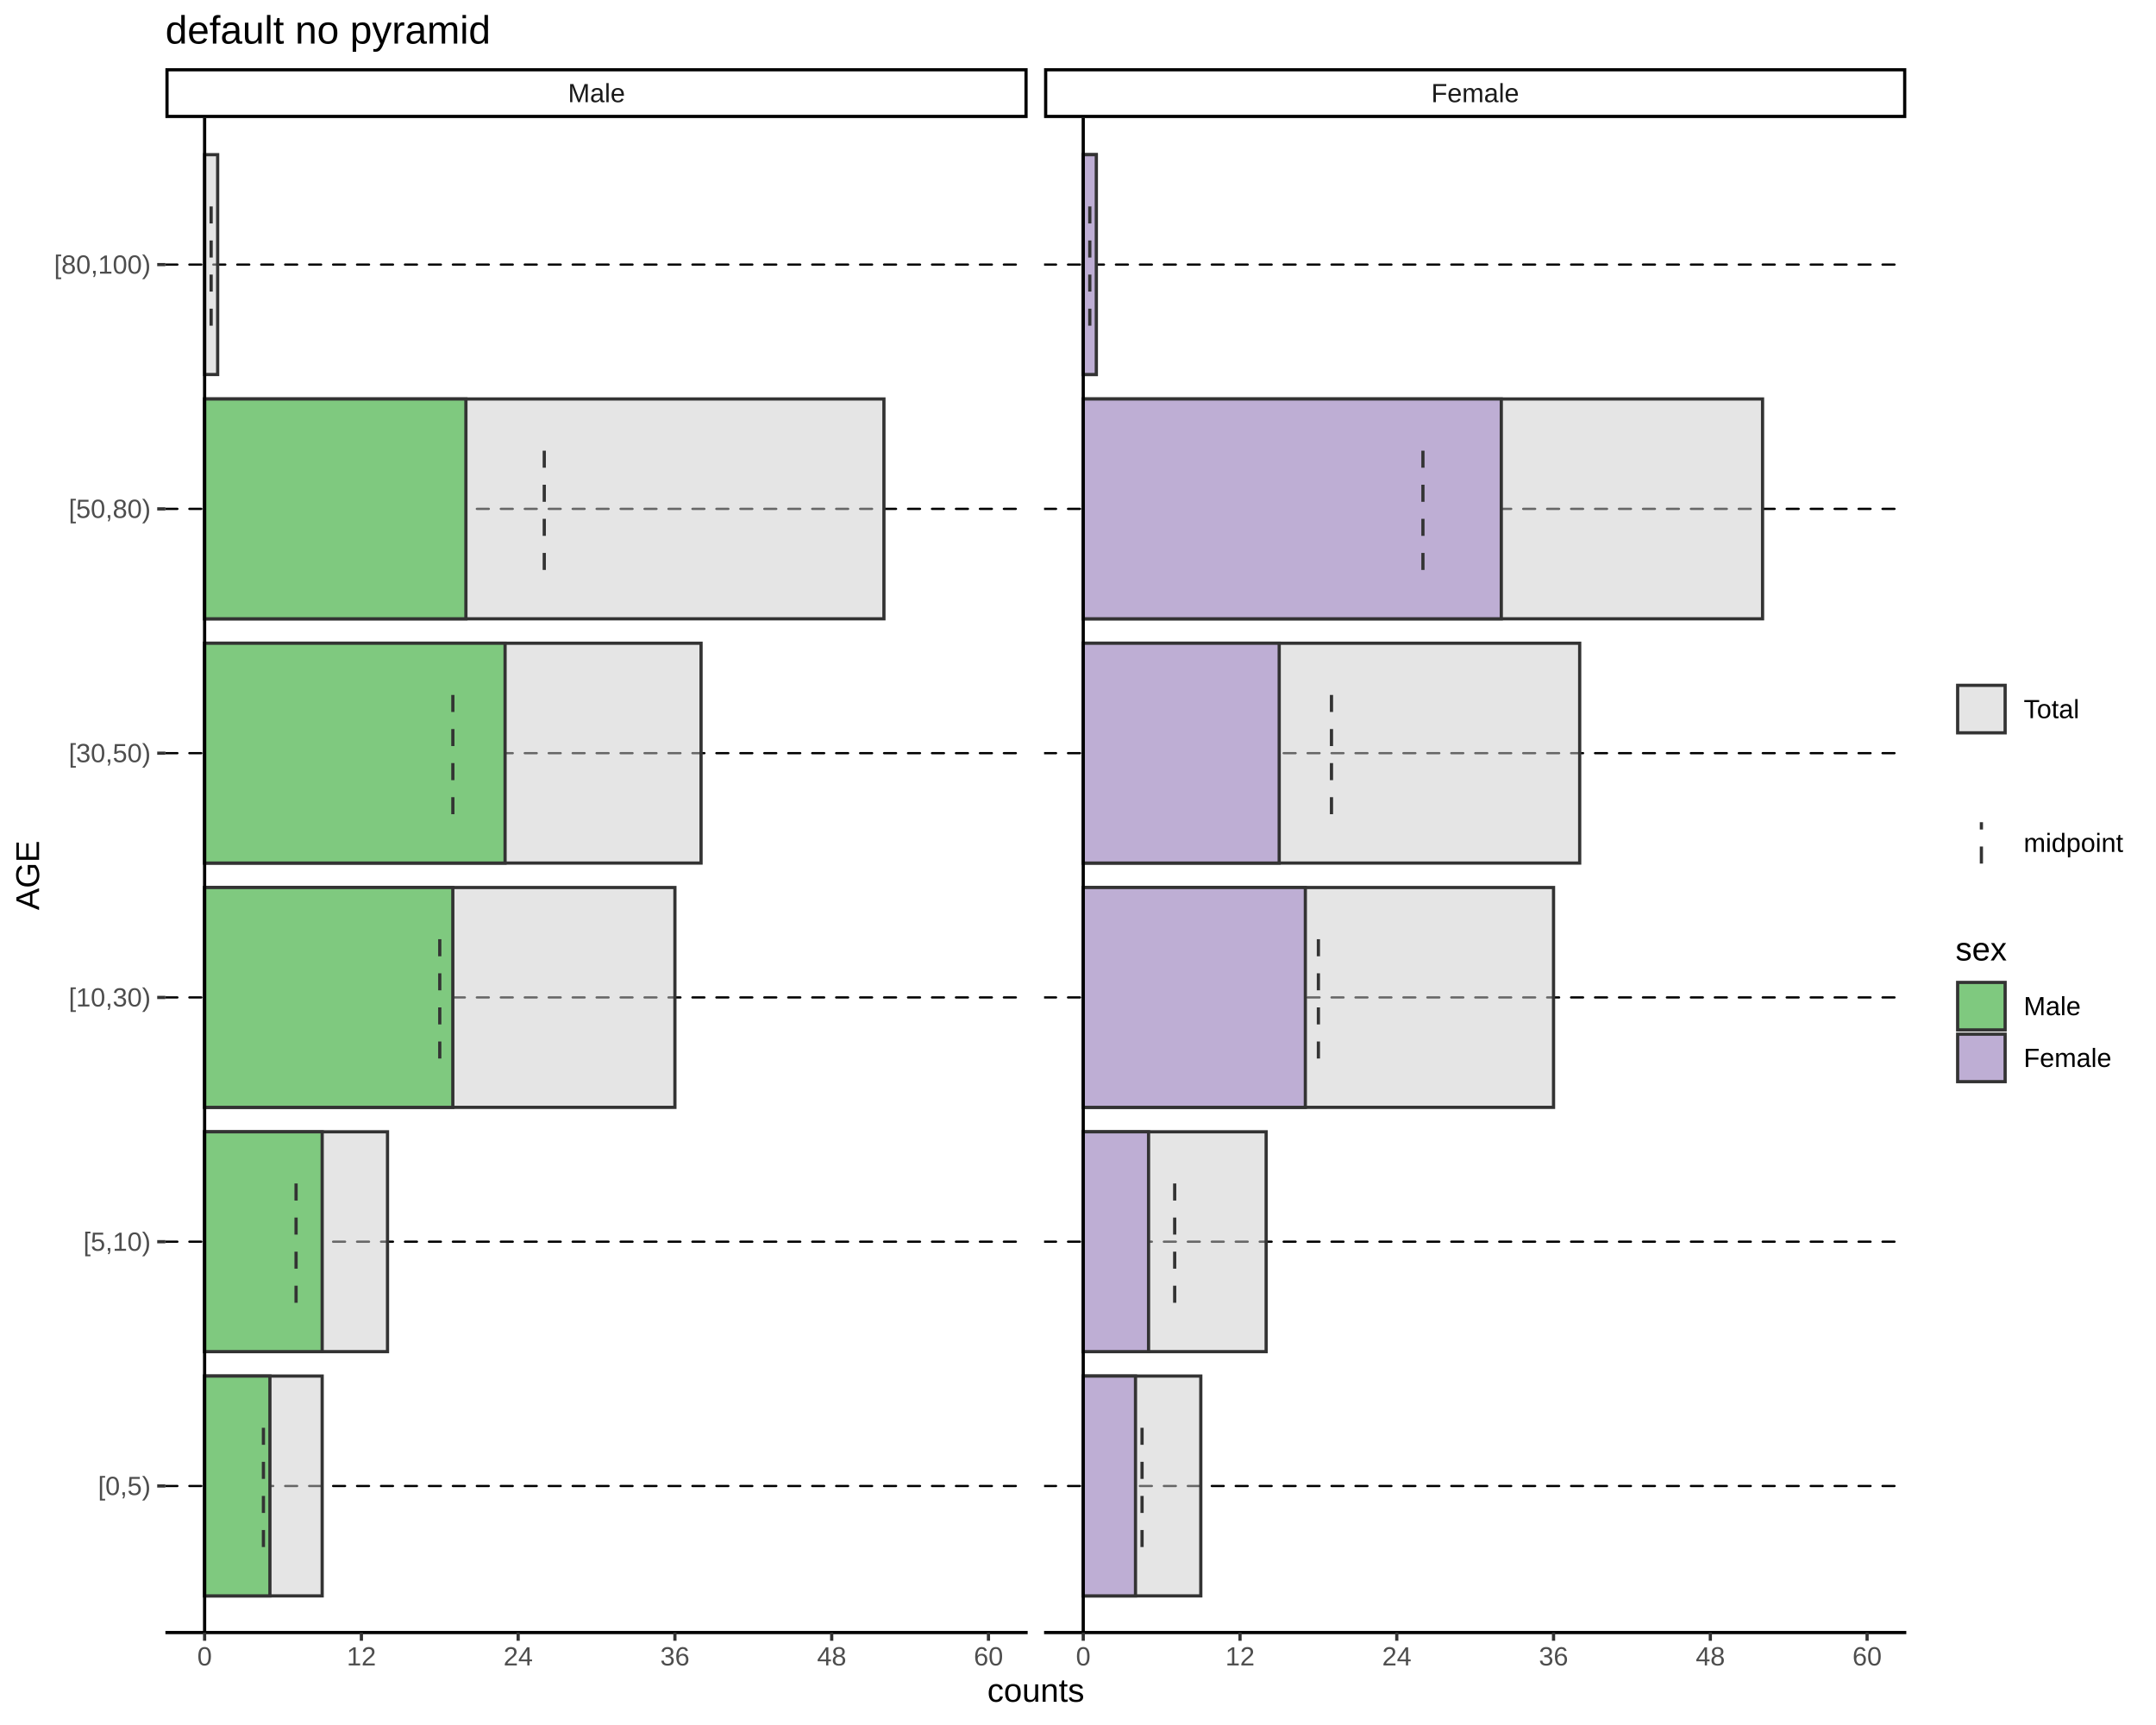
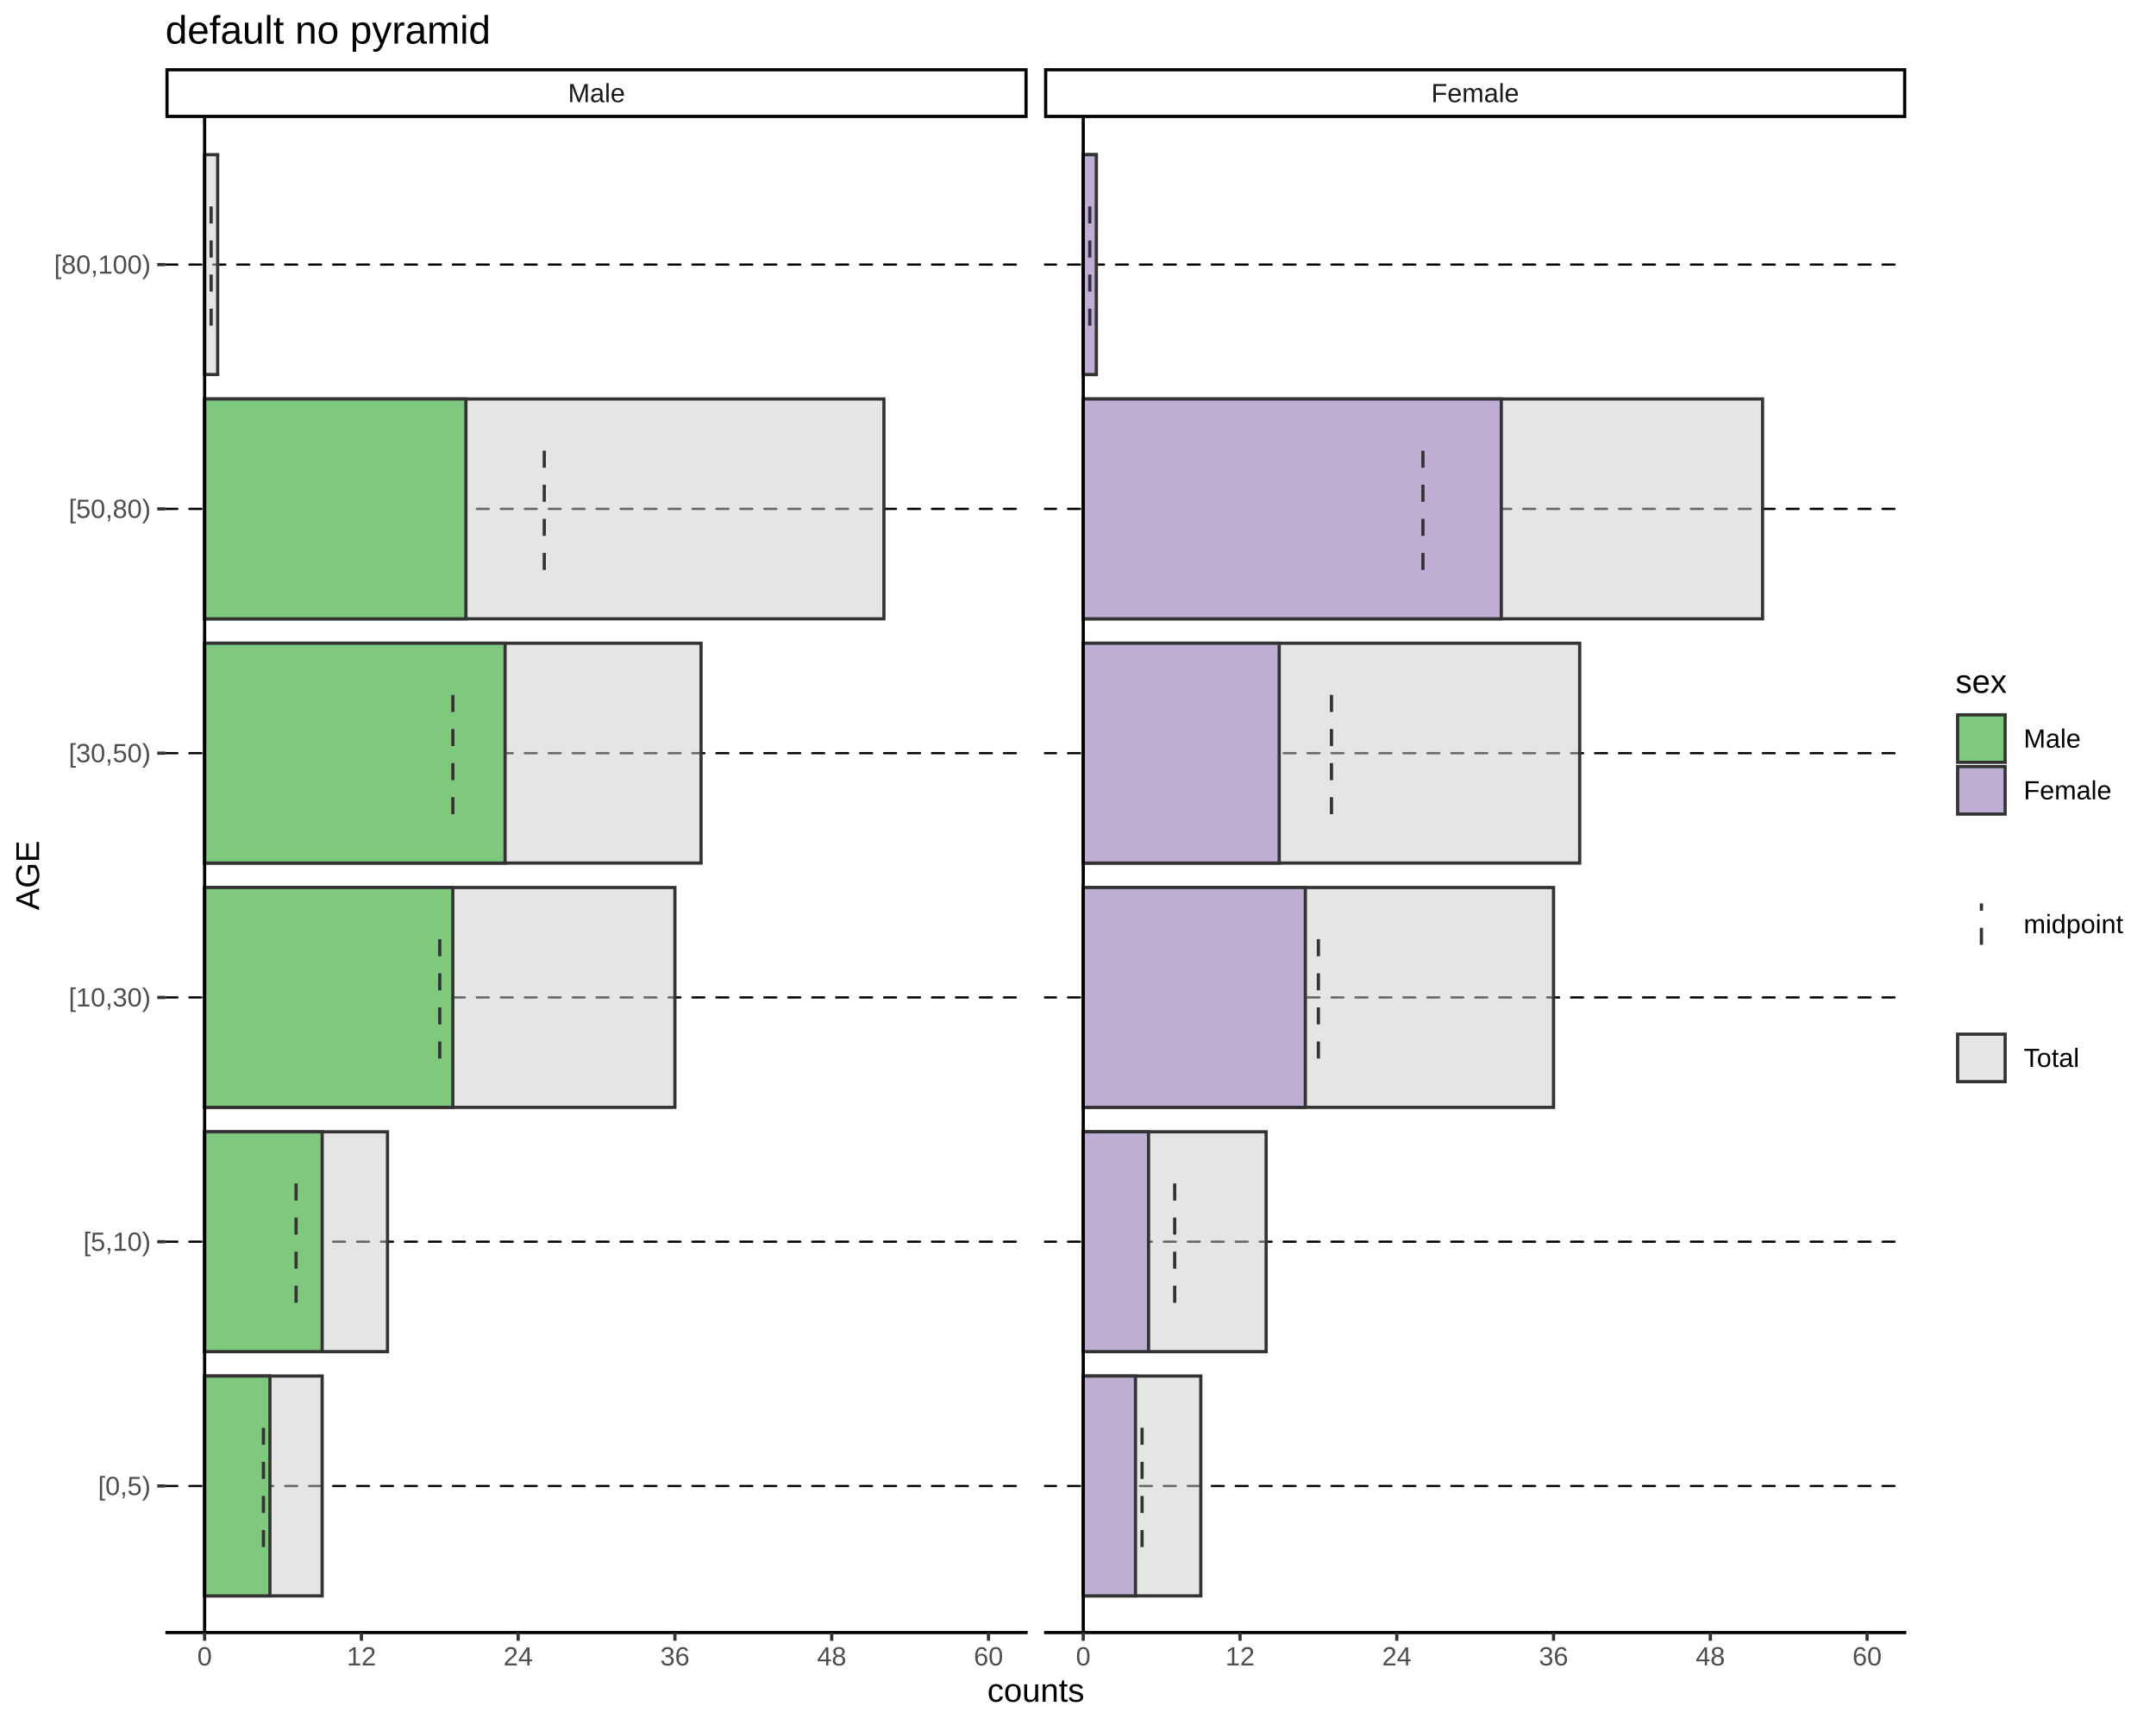
<svg xmlns="http://www.w3.org/2000/svg" viewBox="0 0 720.00 576.00">
  <defs>
    <style type="text/css">
    line, polyline, polygon, path, rect, circle {
      fill: none;
      stroke: #000000;
      stroke-linecap: round;
      stroke-linejoin: round;
      stroke-miterlimit: 10.00;
    }
  </style>
  </defs>
  <rect width="100%" height="100%" style="stroke: none; fill: #FFFFFF;" />
  <rect x="0.00" y="0.00" width="720.00" height="576.00" style="stroke-width: 1.07; stroke: #FFFFFF; fill: #FFFFFF;" />
  <defs>
    <clipPath id="cpNTUuMjR8MzQzLjE5fDU0NS4xM3wzOS40MQ==">
      <rect x="55.24" y="39.41" width="287.94" height="505.72" />
    </clipPath>
  </defs>
  <rect x="55.24" y="39.41" width="287.94" height="505.72" style="stroke-width: 1.07; stroke: none; fill: #FFFFFF;" clip-path="url(#cpNTUuMjR8MzQzLjE5fDU0NS4xM3wzOS40MQ==)" />
  <polyline points="55.24,496.19 343.19,496.19 " style="stroke-width: 0.75; stroke-dasharray: 4.00,4.00;" clip-path="url(#cpNTUuMjR8MzQzLjE5fDU0NS4xM3wzOS40MQ==)" />
  <polyline points="55.24,414.62 343.19,414.62 " style="stroke-width: 0.75; stroke-dasharray: 4.00,4.00;" clip-path="url(#cpNTUuMjR8MzQzLjE5fDU0NS4xM3wzOS40MQ==)" />
  <polyline points="55.24,333.06 343.19,333.06 " style="stroke-width: 0.75; stroke-dasharray: 4.00,4.00;" clip-path="url(#cpNTUuMjR8MzQzLjE5fDU0NS4xM3wzOS40MQ==)" />
  <polyline points="55.24,251.49 343.19,251.49 " style="stroke-width: 0.75; stroke-dasharray: 4.00,4.00;" clip-path="url(#cpNTUuMjR8MzQzLjE5fDU0NS4xM3wzOS40MQ==)" />
  <polyline points="55.24,169.92 343.19,169.92 " style="stroke-width: 0.75; stroke-dasharray: 4.00,4.00;" clip-path="url(#cpNTUuMjR8MzQzLjE5fDU0NS4xM3wzOS40MQ==)" />
  <polyline points="55.24,88.35 343.19,88.35 " style="stroke-width: 0.75; stroke-dasharray: 4.00,4.00;" clip-path="url(#cpNTUuMjR8MzQzLjE5fDU0NS4xM3wzOS40MQ==)" />
  <rect x="68.33" y="459.48" width="39.26" height="73.41" style="stroke-width: 1.07; stroke: #333333; stroke-linecap: square; stroke-linejoin: miter; fill: #CCCCCC; fill-opacity: 0.50;" clip-path="url(#cpNTUuMjR8MzQzLjE5fDU0NS4xM3wzOS40MQ==)" />
  <rect x="68.33" y="377.92" width="61.08" height="73.41" style="stroke-width: 1.07; stroke: #333333; stroke-linecap: square; stroke-linejoin: miter; fill: #CCCCCC; fill-opacity: 0.50;" clip-path="url(#cpNTUuMjR8MzQzLjE5fDU0NS4xM3wzOS40MQ==)" />
  <rect x="68.33" y="296.35" width="157.06" height="73.41" style="stroke-width: 1.07; stroke: #333333; stroke-linecap: square; stroke-linejoin: miter; fill: #CCCCCC; fill-opacity: 0.50;" clip-path="url(#cpNTUuMjR8MzQzLjE5fDU0NS4xM3wzOS40MQ==)" />
  <rect x="68.33" y="214.78" width="165.79" height="73.41" style="stroke-width: 1.07; stroke: #333333; stroke-linecap: square; stroke-linejoin: miter; fill: #CCCCCC; fill-opacity: 0.50;" clip-path="url(#cpNTUuMjR8MzQzLjE5fDU0NS4xM3wzOS40MQ==)" />
  <rect x="68.33" y="133.22" width="226.86" height="73.41" style="stroke-width: 1.07; stroke: #333333; stroke-linecap: square; stroke-linejoin: miter; fill: #CCCCCC; fill-opacity: 0.50;" clip-path="url(#cpNTUuMjR8MzQzLjE5fDU0NS4xM3wzOS40MQ==)" />
  <rect x="68.33" y="51.65" width="4.36" height="73.41" style="stroke-width: 1.07; stroke: #333333; stroke-linecap: square; stroke-linejoin: miter; fill: #CCCCCC; fill-opacity: 0.50;" clip-path="url(#cpNTUuMjR8MzQzLjE5fDU0NS4xM3wzOS40MQ==)" />
  <rect x="68.33" y="459.48" width="21.81" height="73.41" style="stroke-width: 1.07; stroke: #333333; stroke-linecap: square; stroke-linejoin: miter; fill: #7FC97F;" clip-path="url(#cpNTUuMjR8MzQzLjE5fDU0NS4xM3wzOS40MQ==)" />
  <rect x="68.33" y="377.92" width="39.26" height="73.41" style="stroke-width: 1.07; stroke: #333333; stroke-linecap: square; stroke-linejoin: miter; fill: #7FC97F;" clip-path="url(#cpNTUuMjR8MzQzLjE5fDU0NS4xM3wzOS40MQ==)" />
  <rect x="68.33" y="296.35" width="82.89" height="73.41" style="stroke-width: 1.07; stroke: #333333; stroke-linecap: square; stroke-linejoin: miter; fill: #7FC97F;" clip-path="url(#cpNTUuMjR8MzQzLjE5fDU0NS4xM3wzOS40MQ==)" />
  <rect x="68.33" y="214.78" width="100.34" height="73.41" style="stroke-width: 1.07; stroke: #333333; stroke-linecap: square; stroke-linejoin: miter; fill: #7FC97F;" clip-path="url(#cpNTUuMjR8MzQzLjE5fDU0NS4xM3wzOS40MQ==)" />
  <rect x="68.33" y="133.22" width="87.26" height="73.41" style="stroke-width: 1.07; stroke: #333333; stroke-linecap: square; stroke-linejoin: miter; fill: #7FC97F;" clip-path="url(#cpNTUuMjR8MzQzLjE5fDU0NS4xM3wzOS40MQ==)" />
  <line x1="87.97" y1="516.58" x2="87.97" y2="475.80" style="stroke-width: 1.07; stroke: #333333; stroke-dasharray: 5.69,5.69; stroke-linecap: butt;" clip-path="url(#cpNTUuMjR8MzQzLjE5fDU0NS4xM3wzOS40MQ==)" />
  <line x1="98.87" y1="435.01" x2="98.87" y2="394.23" style="stroke-width: 1.07; stroke: #333333; stroke-dasharray: 5.69,5.69; stroke-linecap: butt;" clip-path="url(#cpNTUuMjR8MzQzLjE5fDU0NS4xM3wzOS40MQ==)" />
  <line x1="146.86" y1="353.45" x2="146.86" y2="312.66" style="stroke-width: 1.07; stroke: #333333; stroke-dasharray: 5.69,5.69; stroke-linecap: butt;" clip-path="url(#cpNTUuMjR8MzQzLjE5fDU0NS4xM3wzOS40MQ==)" />
  <line x1="151.23" y1="271.88" x2="151.23" y2="231.10" style="stroke-width: 1.07; stroke: #333333; stroke-dasharray: 5.69,5.69; stroke-linecap: butt;" clip-path="url(#cpNTUuMjR8MzQzLjE5fDU0NS4xM3wzOS40MQ==)" />
  <line x1="181.76" y1="190.31" x2="181.76" y2="149.53" style="stroke-width: 1.07; stroke: #333333; stroke-dasharray: 5.69,5.69; stroke-linecap: butt;" clip-path="url(#cpNTUuMjR8MzQzLjE5fDU0NS4xM3wzOS40MQ==)" />
  <line x1="70.51" y1="108.75" x2="70.51" y2="67.96" style="stroke-width: 1.07; stroke: #333333; stroke-dasharray: 5.69,5.69; stroke-linecap: butt;" clip-path="url(#cpNTUuMjR8MzQzLjE5fDU0NS4xM3wzOS40MQ==)" />
  <line x1="68.33" y1="545.13" x2="68.33" y2="39.41" style="stroke-width: 1.07; stroke-linecap: butt;" clip-path="url(#cpNTUuMjR8MzQzLjE5fDU0NS4xM3wzOS40MQ==)" />
  <defs>
    <clipPath id="cpMC4wMHw3MjAuMDB8NTc2LjAwfDAuMDA=">
      <rect x="0.00" y="0.00" width="720.00" height="576.00" />
    </clipPath>
  </defs>
  <defs>
    <clipPath id="cpMzQ4LjY3fDYzNi42MXw1NDUuMTN8MzkuNDE=">
      <rect x="348.67" y="39.41" width="287.94" height="505.72" />
    </clipPath>
  </defs>
  <rect x="348.67" y="39.41" width="287.94" height="505.72" style="stroke-width: 1.07; stroke: none; fill: #FFFFFF;" clip-path="url(#cpMzQ4LjY3fDYzNi42MXw1NDUuMTN8MzkuNDE=)" />
  <polyline points="348.67,496.19 636.61,496.19 " style="stroke-width: 0.75; stroke-dasharray: 4.00,4.00;" clip-path="url(#cpMzQ4LjY3fDYzNi42MXw1NDUuMTN8MzkuNDE=)" />
  <polyline points="348.67,414.62 636.61,414.62 " style="stroke-width: 0.75; stroke-dasharray: 4.00,4.00;" clip-path="url(#cpMzQ4LjY3fDYzNi42MXw1NDUuMTN8MzkuNDE=)" />
  <polyline points="348.67,333.06 636.61,333.06 " style="stroke-width: 0.75; stroke-dasharray: 4.00,4.00;" clip-path="url(#cpMzQ4LjY3fDYzNi42MXw1NDUuMTN8MzkuNDE=)" />
  <polyline points="348.67,251.49 636.61,251.49 " style="stroke-width: 0.75; stroke-dasharray: 4.00,4.00;" clip-path="url(#cpMzQ4LjY3fDYzNi42MXw1NDUuMTN8MzkuNDE=)" />
  <polyline points="348.67,169.92 636.61,169.92 " style="stroke-width: 0.75; stroke-dasharray: 4.00,4.00;" clip-path="url(#cpMzQ4LjY3fDYzNi42MXw1NDUuMTN8MzkuNDE=)" />
  <polyline points="348.67,88.35 636.61,88.35 " style="stroke-width: 0.75; stroke-dasharray: 4.00,4.00;" clip-path="url(#cpMzQ4LjY3fDYzNi42MXw1NDUuMTN8MzkuNDE=)" />
  <rect x="361.75" y="459.48" width="39.26" height="73.41" style="stroke-width: 1.07; stroke: #333333; stroke-linecap: square; stroke-linejoin: miter; fill: #CCCCCC; fill-opacity: 0.50;" clip-path="url(#cpMzQ4LjY3fDYzNi42MXw1NDUuMTN8MzkuNDE=)" />
  <rect x="361.75" y="377.92" width="61.08" height="73.41" style="stroke-width: 1.07; stroke: #333333; stroke-linecap: square; stroke-linejoin: miter; fill: #CCCCCC; fill-opacity: 0.50;" clip-path="url(#cpMzQ4LjY3fDYzNi42MXw1NDUuMTN8MzkuNDE=)" />
  <rect x="361.75" y="296.35" width="157.06" height="73.41" style="stroke-width: 1.07; stroke: #333333; stroke-linecap: square; stroke-linejoin: miter; fill: #CCCCCC; fill-opacity: 0.50;" clip-path="url(#cpMzQ4LjY3fDYzNi42MXw1NDUuMTN8MzkuNDE=)" />
  <rect x="361.75" y="214.78" width="165.79" height="73.41" style="stroke-width: 1.07; stroke: #333333; stroke-linecap: square; stroke-linejoin: miter; fill: #CCCCCC; fill-opacity: 0.50;" clip-path="url(#cpMzQ4LjY3fDYzNi42MXw1NDUuMTN8MzkuNDE=)" />
  <rect x="361.75" y="133.22" width="226.86" height="73.41" style="stroke-width: 1.07; stroke: #333333; stroke-linecap: square; stroke-linejoin: miter; fill: #CCCCCC; fill-opacity: 0.50;" clip-path="url(#cpMzQ4LjY3fDYzNi42MXw1NDUuMTN8MzkuNDE=)" />
  <rect x="361.75" y="51.65" width="4.36" height="73.41" style="stroke-width: 1.07; stroke: #333333; stroke-linecap: square; stroke-linejoin: miter; fill: #CCCCCC; fill-opacity: 0.50;" clip-path="url(#cpMzQ4LjY3fDYzNi42MXw1NDUuMTN8MzkuNDE=)" />
  <rect x="361.75" y="459.48" width="17.45" height="73.41" style="stroke-width: 1.07; stroke: #333333; stroke-linecap: square; stroke-linejoin: miter; fill: #BEAED4;" clip-path="url(#cpMzQ4LjY3fDYzNi42MXw1NDUuMTN8MzkuNDE=)" />
  <rect x="361.75" y="377.92" width="21.81" height="73.41" style="stroke-width: 1.07; stroke: #333333; stroke-linecap: square; stroke-linejoin: miter; fill: #BEAED4;" clip-path="url(#cpMzQ4LjY3fDYzNi42MXw1NDUuMTN8MzkuNDE=)" />
  <rect x="361.75" y="296.35" width="74.17" height="73.41" style="stroke-width: 1.07; stroke: #333333; stroke-linecap: square; stroke-linejoin: miter; fill: #BEAED4;" clip-path="url(#cpMzQ4LjY3fDYzNi42MXw1NDUuMTN8MzkuNDE=)" />
  <rect x="361.75" y="214.78" width="65.44" height="73.41" style="stroke-width: 1.07; stroke: #333333; stroke-linecap: square; stroke-linejoin: miter; fill: #BEAED4;" clip-path="url(#cpMzQ4LjY3fDYzNi42MXw1NDUuMTN8MzkuNDE=)" />
  <rect x="361.75" y="133.22" width="139.61" height="73.41" style="stroke-width: 1.07; stroke: #333333; stroke-linecap: square; stroke-linejoin: miter; fill: #BEAED4;" clip-path="url(#cpMzQ4LjY3fDYzNi42MXw1NDUuMTN8MzkuNDE=)" />
  <rect x="361.75" y="51.65" width="4.36" height="73.41" style="stroke-width: 1.07; stroke: #333333; stroke-linecap: square; stroke-linejoin: miter; fill: #BEAED4;" clip-path="url(#cpMzQ4LjY3fDYzNi42MXw1NDUuMTN8MzkuNDE=)" />
  <line x1="381.39" y1="516.58" x2="381.39" y2="475.80" style="stroke-width: 1.07; stroke: #333333; stroke-dasharray: 5.69,5.69; stroke-linecap: butt;" clip-path="url(#cpMzQ4LjY3fDYzNi42MXw1NDUuMTN8MzkuNDE=)" />
  <line x1="392.29" y1="435.01" x2="392.29" y2="394.23" style="stroke-width: 1.07; stroke: #333333; stroke-dasharray: 5.69,5.69; stroke-linecap: butt;" clip-path="url(#cpMzQ4LjY3fDYzNi42MXw1NDUuMTN8MzkuNDE=)" />
  <line x1="440.28" y1="353.45" x2="440.28" y2="312.66" style="stroke-width: 1.07; stroke: #333333; stroke-dasharray: 5.69,5.69; stroke-linecap: butt;" clip-path="url(#cpMzQ4LjY3fDYzNi42MXw1NDUuMTN8MzkuNDE=)" />
  <line x1="444.65" y1="271.88" x2="444.65" y2="231.10" style="stroke-width: 1.07; stroke: #333333; stroke-dasharray: 5.69,5.69; stroke-linecap: butt;" clip-path="url(#cpMzQ4LjY3fDYzNi42MXw1NDUuMTN8MzkuNDE=)" />
  <line x1="475.19" y1="190.31" x2="475.19" y2="149.53" style="stroke-width: 1.07; stroke: #333333; stroke-dasharray: 5.69,5.69; stroke-linecap: butt;" clip-path="url(#cpMzQ4LjY3fDYzNi42MXw1NDUuMTN8MzkuNDE=)" />
  <line x1="363.94" y1="108.75" x2="363.94" y2="67.96" style="stroke-width: 1.07; stroke: #333333; stroke-dasharray: 5.69,5.69; stroke-linecap: butt;" clip-path="url(#cpMzQ4LjY3fDYzNi42MXw1NDUuMTN8MzkuNDE=)" />
  <line x1="361.75" y1="545.13" x2="361.75" y2="39.41" style="stroke-width: 1.07; stroke-linecap: butt;" clip-path="url(#cpMzQ4LjY3fDYzNi42MXw1NDUuMTN8MzkuNDE=)" />
  <defs>
    <clipPath id="cpMC4wMHw3MjAuMDB8NTc2LjAwfDAuMDA=">
      <rect x="0.00" y="0.00" width="720.00" height="576.00" />
    </clipPath>
  </defs>
  <defs>
    <clipPath id="cpNTUuMjR8MzQzLjE5fDM5LjQxfDIyLjc3">
      <rect x="55.24" y="22.77" width="287.94" height="16.64" />
    </clipPath>
  </defs>
  <rect x="55.24" y="22.77" width="287.94" height="16.64" style="stroke-width: 2.13; fill: #FFFFFF;" clip-path="url(#cpNTUuMjR8MzQzLjE5fDM5LjQxfDIyLjc3)" />
  <g clip-path="url(#cpNTUuMjR8MzQzLjE5fDM5LjQxfDIyLjc3)">
    <text x="189.68" y="34.12" style="font-size: 8.80px; fill: #1A1A1A; font-family: Liberation Sans;" textLength="19.06px" lengthAdjust="spacingAndGlyphs">Male</text>
  </g>
  <defs>
    <clipPath id="cpMC4wMHw3MjAuMDB8NTc2LjAwfDAuMDA=">
      <rect x="0.00" y="0.00" width="720.00" height="576.00" />
    </clipPath>
  </defs>
  <defs>
    <clipPath id="cpMzQ4LjY3fDYzNi42MXwzOS40MXwyMi43Nw==">
      <rect x="348.67" y="22.77" width="287.94" height="16.64" />
    </clipPath>
  </defs>
  <rect x="348.67" y="22.77" width="287.94" height="16.64" style="stroke-width: 2.13; fill: #FFFFFF;" clip-path="url(#cpMzQ4LjY3fDYzNi42MXwzOS40MXwyMi43Nw==)" />
  <g clip-path="url(#cpMzQ4LjY3fDYzNi42MXwzOS40MXwyMi43Nw==)">
    <text x="477.97" y="34.12" style="font-size: 8.80px; fill: #1A1A1A; font-family: Liberation Sans;" textLength="29.33px" lengthAdjust="spacingAndGlyphs">Female</text>
  </g>
  <defs>
    <clipPath id="cpMC4wMHw3MjAuMDB8NTc2LjAwfDAuMDA=">
      <rect x="0.00" y="0.00" width="720.00" height="576.00" />
    </clipPath>
  </defs>
  <polyline points="55.24,545.13 343.19,545.13 " style="stroke-width: 1.07; stroke-linecap: butt;" clip-path="url(#cpMC4wMHw3MjAuMDB8NTc2LjAwfDAuMDA=)" />
  <polyline points="68.33,547.87 68.33,545.13 " style="stroke-width: 1.07; stroke: #333333; stroke-linecap: butt;" clip-path="url(#cpMC4wMHw3MjAuMDB8NTc2LjAwfDAuMDA=)" />
  <polyline points="120.69,547.87 120.69,545.13 " style="stroke-width: 1.07; stroke: #333333; stroke-linecap: butt;" clip-path="url(#cpMC4wMHw3MjAuMDB8NTc2LjAwfDAuMDA=)" />
  <polyline points="173.04,547.87 173.04,545.13 " style="stroke-width: 1.07; stroke: #333333; stroke-linecap: butt;" clip-path="url(#cpMC4wMHw3MjAuMDB8NTc2LjAwfDAuMDA=)" />
  <polyline points="225.39,547.87 225.39,545.13 " style="stroke-width: 1.07; stroke: #333333; stroke-linecap: butt;" clip-path="url(#cpMC4wMHw3MjAuMDB8NTc2LjAwfDAuMDA=)" />
  <polyline points="277.75,547.87 277.75,545.13 " style="stroke-width: 1.07; stroke: #333333; stroke-linecap: butt;" clip-path="url(#cpMC4wMHw3MjAuMDB8NTc2LjAwfDAuMDA=)" />
  <polyline points="330.10,547.87 330.10,545.13 " style="stroke-width: 1.07; stroke: #333333; stroke-linecap: butt;" clip-path="url(#cpMC4wMHw3MjAuMDB8NTc2LjAwfDAuMDA=)" />
  <g clip-path="url(#cpMC4wMHw3MjAuMDB8NTc2LjAwfDAuMDA=)">
    <text x="65.89" y="556.11" style="font-size: 8.80px; fill: #4D4D4D; font-family: Liberation Sans;" textLength="4.89px" lengthAdjust="spacingAndGlyphs">0</text>
  </g>
  <g clip-path="url(#cpMC4wMHw3MjAuMDB8NTc2LjAwfDAuMDA=)">
    <text x="115.80" y="556.11" style="font-size: 8.80px; fill: #4D4D4D; font-family: Liberation Sans;" textLength="9.78px" lengthAdjust="spacingAndGlyphs">12</text>
  </g>
  <g clip-path="url(#cpMC4wMHw3MjAuMDB8NTc2LjAwfDAuMDA=)">
    <text x="168.15" y="556.11" style="font-size: 8.80px; fill: #4D4D4D; font-family: Liberation Sans;" textLength="9.78px" lengthAdjust="spacingAndGlyphs">24</text>
  </g>
  <g clip-path="url(#cpMC4wMHw3MjAuMDB8NTc2LjAwfDAuMDA=)">
    <text x="220.50" y="556.11" style="font-size: 8.80px; fill: #4D4D4D; font-family: Liberation Sans;" textLength="9.78px" lengthAdjust="spacingAndGlyphs">36</text>
  </g>
  <g clip-path="url(#cpMC4wMHw3MjAuMDB8NTc2LjAwfDAuMDA=)">
    <text x="272.85" y="556.11" style="font-size: 8.80px; fill: #4D4D4D; font-family: Liberation Sans;" textLength="9.78px" lengthAdjust="spacingAndGlyphs">48</text>
  </g>
  <g clip-path="url(#cpMC4wMHw3MjAuMDB8NTc2LjAwfDAuMDA=)">
    <text x="325.21" y="556.11" style="font-size: 8.80px; fill: #4D4D4D; font-family: Liberation Sans;" textLength="9.78px" lengthAdjust="spacingAndGlyphs">60</text>
  </g>
  <polyline points="348.67,545.13 636.61,545.13 " style="stroke-width: 1.07; stroke-linecap: butt;" clip-path="url(#cpMC4wMHw3MjAuMDB8NTc2LjAwfDAuMDA=)" />
  <polyline points="361.75,547.87 361.75,545.13 " style="stroke-width: 1.07; stroke: #333333; stroke-linecap: butt;" clip-path="url(#cpMC4wMHw3MjAuMDB8NTc2LjAwfDAuMDA=)" />
  <polyline points="414.11,547.87 414.11,545.13 " style="stroke-width: 1.07; stroke: #333333; stroke-linecap: butt;" clip-path="url(#cpMC4wMHw3MjAuMDB8NTc2LjAwfDAuMDA=)" />
  <polyline points="466.46,547.87 466.46,545.13 " style="stroke-width: 1.07; stroke: #333333; stroke-linecap: butt;" clip-path="url(#cpMC4wMHw3MjAuMDB8NTc2LjAwfDAuMDA=)" />
  <polyline points="518.81,547.87 518.81,545.13 " style="stroke-width: 1.07; stroke: #333333; stroke-linecap: butt;" clip-path="url(#cpMC4wMHw3MjAuMDB8NTc2LjAwfDAuMDA=)" />
  <polyline points="571.17,547.87 571.17,545.13 " style="stroke-width: 1.07; stroke: #333333; stroke-linecap: butt;" clip-path="url(#cpMC4wMHw3MjAuMDB8NTc2LjAwfDAuMDA=)" />
  <polyline points="623.52,547.87 623.52,545.13 " style="stroke-width: 1.07; stroke: #333333; stroke-linecap: butt;" clip-path="url(#cpMC4wMHw3MjAuMDB8NTc2LjAwfDAuMDA=)" />
  <g clip-path="url(#cpMC4wMHw3MjAuMDB8NTc2LjAwfDAuMDA=)">
    <text x="359.31" y="556.11" style="font-size: 8.80px; fill: #4D4D4D; font-family: Liberation Sans;" textLength="4.89px" lengthAdjust="spacingAndGlyphs">0</text>
  </g>
  <g clip-path="url(#cpMC4wMHw3MjAuMDB8NTc2LjAwfDAuMDA=)">
    <text x="409.22" y="556.11" style="font-size: 8.80px; fill: #4D4D4D; font-family: Liberation Sans;" textLength="9.78px" lengthAdjust="spacingAndGlyphs">12</text>
  </g>
  <g clip-path="url(#cpMC4wMHw3MjAuMDB8NTc2LjAwfDAuMDA=)">
    <text x="461.57" y="556.11" style="font-size: 8.80px; fill: #4D4D4D; font-family: Liberation Sans;" textLength="9.78px" lengthAdjust="spacingAndGlyphs">24</text>
  </g>
  <g clip-path="url(#cpMC4wMHw3MjAuMDB8NTc2LjAwfDAuMDA=)">
    <text x="513.92" y="556.11" style="font-size: 8.80px; fill: #4D4D4D; font-family: Liberation Sans;" textLength="9.78px" lengthAdjust="spacingAndGlyphs">36</text>
  </g>
  <g clip-path="url(#cpMC4wMHw3MjAuMDB8NTc2LjAwfDAuMDA=)">
    <text x="566.28" y="556.11" style="font-size: 8.80px; fill: #4D4D4D; font-family: Liberation Sans;" textLength="9.78px" lengthAdjust="spacingAndGlyphs">48</text>
  </g>
  <g clip-path="url(#cpMC4wMHw3MjAuMDB8NTc2LjAwfDAuMDA=)">
    <text x="618.63" y="556.11" style="font-size: 8.80px; fill: #4D4D4D; font-family: Liberation Sans;" textLength="9.78px" lengthAdjust="spacingAndGlyphs">60</text>
  </g>
  <g clip-path="url(#cpMC4wMHw3MjAuMDB8NTc2LjAwfDAuMDA=)">
    <text x="32.73" y="499.21" style="font-size: 8.80px; fill: #4D4D4D; font-family: Liberation Sans;" textLength="17.58px" lengthAdjust="spacingAndGlyphs">[0,5)</text>
  </g>
  <g clip-path="url(#cpMC4wMHw3MjAuMDB8NTc2LjAwfDAuMDA=)">
    <text x="27.84" y="417.65" style="font-size: 8.80px; fill: #4D4D4D; font-family: Liberation Sans;" textLength="22.47px" lengthAdjust="spacingAndGlyphs">[5,10)</text>
  </g>
  <g clip-path="url(#cpMC4wMHw3MjAuMDB8NTc2LjAwfDAuMDA=)">
    <text x="22.95" y="336.08" style="font-size: 8.80px; fill: #4D4D4D; font-family: Liberation Sans;" textLength="27.36px" lengthAdjust="spacingAndGlyphs">[10,30)</text>
  </g>
  <g clip-path="url(#cpMC4wMHw3MjAuMDB8NTc2LjAwfDAuMDA=)">
    <text x="22.95" y="254.51" style="font-size: 8.80px; fill: #4D4D4D; font-family: Liberation Sans;" textLength="27.36px" lengthAdjust="spacingAndGlyphs">[30,50)</text>
  </g>
  <g clip-path="url(#cpMC4wMHw3MjAuMDB8NTc2LjAwfDAuMDA=)">
    <text x="22.95" y="172.94" style="font-size: 8.80px; fill: #4D4D4D; font-family: Liberation Sans;" textLength="27.36px" lengthAdjust="spacingAndGlyphs">[50,80)</text>
  </g>
  <g clip-path="url(#cpMC4wMHw3MjAuMDB8NTc2LjAwfDAuMDA=)">
    <text x="18.06" y="91.38" style="font-size: 8.80px; fill: #4D4D4D; font-family: Liberation Sans;" textLength="32.25px" lengthAdjust="spacingAndGlyphs">[80,100)</text>
  </g>
  <polyline points="52.50,496.19 55.24,496.19 " style="stroke-width: 1.07; stroke: #333333; stroke-linecap: butt;" clip-path="url(#cpMC4wMHw3MjAuMDB8NTc2LjAwfDAuMDA=)" />
  <polyline points="52.50,414.62 55.24,414.62 " style="stroke-width: 1.07; stroke: #333333; stroke-linecap: butt;" clip-path="url(#cpMC4wMHw3MjAuMDB8NTc2LjAwfDAuMDA=)" />
  <polyline points="52.50,333.06 55.24,333.06 " style="stroke-width: 1.07; stroke: #333333; stroke-linecap: butt;" clip-path="url(#cpMC4wMHw3MjAuMDB8NTc2LjAwfDAuMDA=)" />
  <polyline points="52.50,251.49 55.24,251.49 " style="stroke-width: 1.07; stroke: #333333; stroke-linecap: butt;" clip-path="url(#cpMC4wMHw3MjAuMDB8NTc2LjAwfDAuMDA=)" />
  <polyline points="52.50,169.92 55.24,169.92 " style="stroke-width: 1.07; stroke: #333333; stroke-linecap: butt;" clip-path="url(#cpMC4wMHw3MjAuMDB8NTc2LjAwfDAuMDA=)" />
  <polyline points="52.50,88.35 55.24,88.35 " style="stroke-width: 1.07; stroke: #333333; stroke-linecap: butt;" clip-path="url(#cpMC4wMHw3MjAuMDB8NTc2LjAwfDAuMDA=)" />
  <g clip-path="url(#cpMC4wMHw3MjAuMDB8NTc2LjAwfDAuMDA=)">
    <text x="329.71" y="568.24" style="font-size: 11.00px; font-family: Liberation Sans;" textLength="32.44px" lengthAdjust="spacingAndGlyphs">counts</text>
  </g>
  <g clip-path="url(#cpMC4wMHw3MjAuMDB8NTc2LjAwfDAuMDA=)">
    <text transform="translate(13.04,303.90) rotate(-90)" style="font-size: 11.00px; font-family: Liberation Sans;" textLength="23.25px" lengthAdjust="spacingAndGlyphs">AGE</text>
  </g>
-   <rect x="647.57" y="217.17" width="52.30" height="33.72" style="stroke-width: 1.07; stroke: none; fill: #FFFFFF;" clip-path="url(#cpMC4wMHw3MjAuMDB8NTc2LjAwfDAuMDA=)" />
-   <rect x="653.76" y="228.84" width="15.86" height="15.86" style="stroke-width: 1.07; stroke: #333333; stroke-linecap: square; stroke-linejoin: miter; fill: #CCCCCC; fill-opacity: 0.50;" clip-path="url(#cpMC4wMHw3MjAuMDB8NTc2LjAwfDAuMDA=)" />
-   <g clip-path="url(#cpMC4wMHw3MjAuMDB8NTc2LjAwfDAuMDA=)">
-     <text x="675.81" y="239.80" style="font-size: 8.80px; font-family: Liberation Sans;" textLength="18.58px" lengthAdjust="spacingAndGlyphs">Total</text>
-   </g>
-   <rect x="647.57" y="261.85" width="66.95" height="33.72" style="stroke-width: 1.07; stroke: none; fill: #FFFFFF;" clip-path="url(#cpMC4wMHw3MjAuMDB8NTc2LjAwfDAuMDA=)" />
-   <line x1="661.69" y1="288.36" x2="661.69" y2="274.54" style="stroke-width: 1.07; stroke: #333333; stroke-dasharray: 5.69,5.69; stroke-linecap: butt;" clip-path="url(#cpMC4wMHw3MjAuMDB8NTc2LjAwfDAuMDA=)" />
-   <g clip-path="url(#cpMC4wMHw3MjAuMDB8NTc2LjAwfDAuMDA=)">
-     <text x="675.81" y="284.47" style="font-size: 8.80px; font-family: Liberation Sans;" textLength="33.23px" lengthAdjust="spacingAndGlyphs">midpoint</text>
-   </g>
-   <rect x="647.57" y="306.53" width="63.05" height="60.84" style="stroke-width: 1.07; stroke: none; fill: #FFFFFF;" clip-path="url(#cpMC4wMHw3MjAuMDB8NTc2LjAwfDAuMDA=)" />
-   <g clip-path="url(#cpMC4wMHw3MjAuMDB8NTc2LjAwfDAuMDA=)">
-     <text x="653.05" y="320.71" style="font-size: 11.00px; font-family: Liberation Sans;" textLength="17.12px" lengthAdjust="spacingAndGlyphs">sex</text>
-   </g>
-   <rect x="653.76" y="328.04" width="15.86" height="15.86" style="stroke-width: 1.07; stroke: #333333; stroke-linecap: square; stroke-linejoin: miter; fill: #7FC97F;" clip-path="url(#cpMC4wMHw3MjAuMDB8NTc2LjAwfDAuMDA=)" />
-   <rect x="653.76" y="345.32" width="15.86" height="15.86" style="stroke-width: 1.07; stroke: #333333; stroke-linecap: square; stroke-linejoin: miter; fill: #BEAED4;" clip-path="url(#cpMC4wMHw3MjAuMDB8NTc2LjAwfDAuMDA=)" />
-   <g clip-path="url(#cpMC4wMHw3MjAuMDB8NTc2LjAwfDAuMDA=)">
-     <text x="675.81" y="338.99" style="font-size: 8.80px; font-family: Liberation Sans;" textLength="19.06px" lengthAdjust="spacingAndGlyphs">Male</text>
-   </g>
-   <g clip-path="url(#cpMC4wMHw3MjAuMDB8NTc2LjAwfDAuMDA=)">
-     <text x="675.81" y="356.27" style="font-size: 8.80px; font-family: Liberation Sans;" textLength="29.33px" lengthAdjust="spacingAndGlyphs">Female</text>
+   <rect x="647.57" y="217.17" width="63.05" height="60.84" style="stroke-width: 1.07; stroke: none; fill: #FFFFFF;" clip-path="url(#cpMC4wMHw3MjAuMDB8NTc2LjAwfDAuMDA=)" />
+   <g clip-path="url(#cpMC4wMHw3MjAuMDB8NTc2LjAwfDAuMDA=)">
+     <text x="653.05" y="231.36" style="font-size: 11.00px; font-family: Liberation Sans;" textLength="17.12px" lengthAdjust="spacingAndGlyphs">sex</text>
+   </g>
+   <rect x="653.76" y="238.69" width="15.86" height="15.86" style="stroke-width: 1.07; stroke: #333333; stroke-linecap: square; stroke-linejoin: miter; fill: #7FC97F;" clip-path="url(#cpMC4wMHw3MjAuMDB8NTc2LjAwfDAuMDA=)" />
+   <rect x="653.76" y="255.97" width="15.86" height="15.86" style="stroke-width: 1.07; stroke: #333333; stroke-linecap: square; stroke-linejoin: miter; fill: #BEAED4;" clip-path="url(#cpMC4wMHw3MjAuMDB8NTc2LjAwfDAuMDA=)" />
+   <g clip-path="url(#cpMC4wMHw3MjAuMDB8NTc2LjAwfDAuMDA=)">
+     <text x="675.81" y="249.64" style="font-size: 8.80px; font-family: Liberation Sans;" textLength="19.06px" lengthAdjust="spacingAndGlyphs">Male</text>
+   </g>
+   <g clip-path="url(#cpMC4wMHw3MjAuMDB8NTc2LjAwfDAuMDA=)">
+     <text x="675.81" y="266.92" style="font-size: 8.80px; font-family: Liberation Sans;" textLength="29.33px" lengthAdjust="spacingAndGlyphs">Female</text>
+   </g>
+   <rect x="647.57" y="288.97" width="66.95" height="33.72" style="stroke-width: 1.07; stroke: none; fill: #FFFFFF;" clip-path="url(#cpMC4wMHw3MjAuMDB8NTc2LjAwfDAuMDA=)" />
+   <line x1="661.69" y1="315.49" x2="661.69" y2="301.66" style="stroke-width: 1.07; stroke: #333333; stroke-dasharray: 5.69,5.69; stroke-linecap: butt;" clip-path="url(#cpMC4wMHw3MjAuMDB8NTc2LjAwfDAuMDA=)" />
+   <g clip-path="url(#cpMC4wMHw3MjAuMDB8NTc2LjAwfDAuMDA=)">
+     <text x="675.81" y="311.60" style="font-size: 8.80px; font-family: Liberation Sans;" textLength="33.23px" lengthAdjust="spacingAndGlyphs">midpoint</text>
+   </g>
+   <rect x="647.57" y="333.65" width="52.30" height="33.72" style="stroke-width: 1.07; stroke: none; fill: #FFFFFF;" clip-path="url(#cpMC4wMHw3MjAuMDB8NTc2LjAwfDAuMDA=)" />
+   <rect x="653.76" y="345.32" width="15.86" height="15.86" style="stroke-width: 1.07; stroke: #333333; stroke-linecap: square; stroke-linejoin: miter; fill: #CCCCCC; fill-opacity: 0.50;" clip-path="url(#cpMC4wMHw3MjAuMDB8NTc2LjAwfDAuMDA=)" />
+   <g clip-path="url(#cpMC4wMHw3MjAuMDB8NTc2LjAwfDAuMDA=)">
+     <text x="675.81" y="356.27" style="font-size: 8.80px; font-family: Liberation Sans;" textLength="18.58px" lengthAdjust="spacingAndGlyphs">Total</text>
  </g>
  <g clip-path="url(#cpMC4wMHw3MjAuMDB8NTc2LjAwfDAuMDA=)">
    <text x="55.24" y="14.56" style="font-size: 13.20px; font-family: Liberation Sans;" textLength="108.42px" lengthAdjust="spacingAndGlyphs">default no pyramid</text>
  </g>
</svg>
